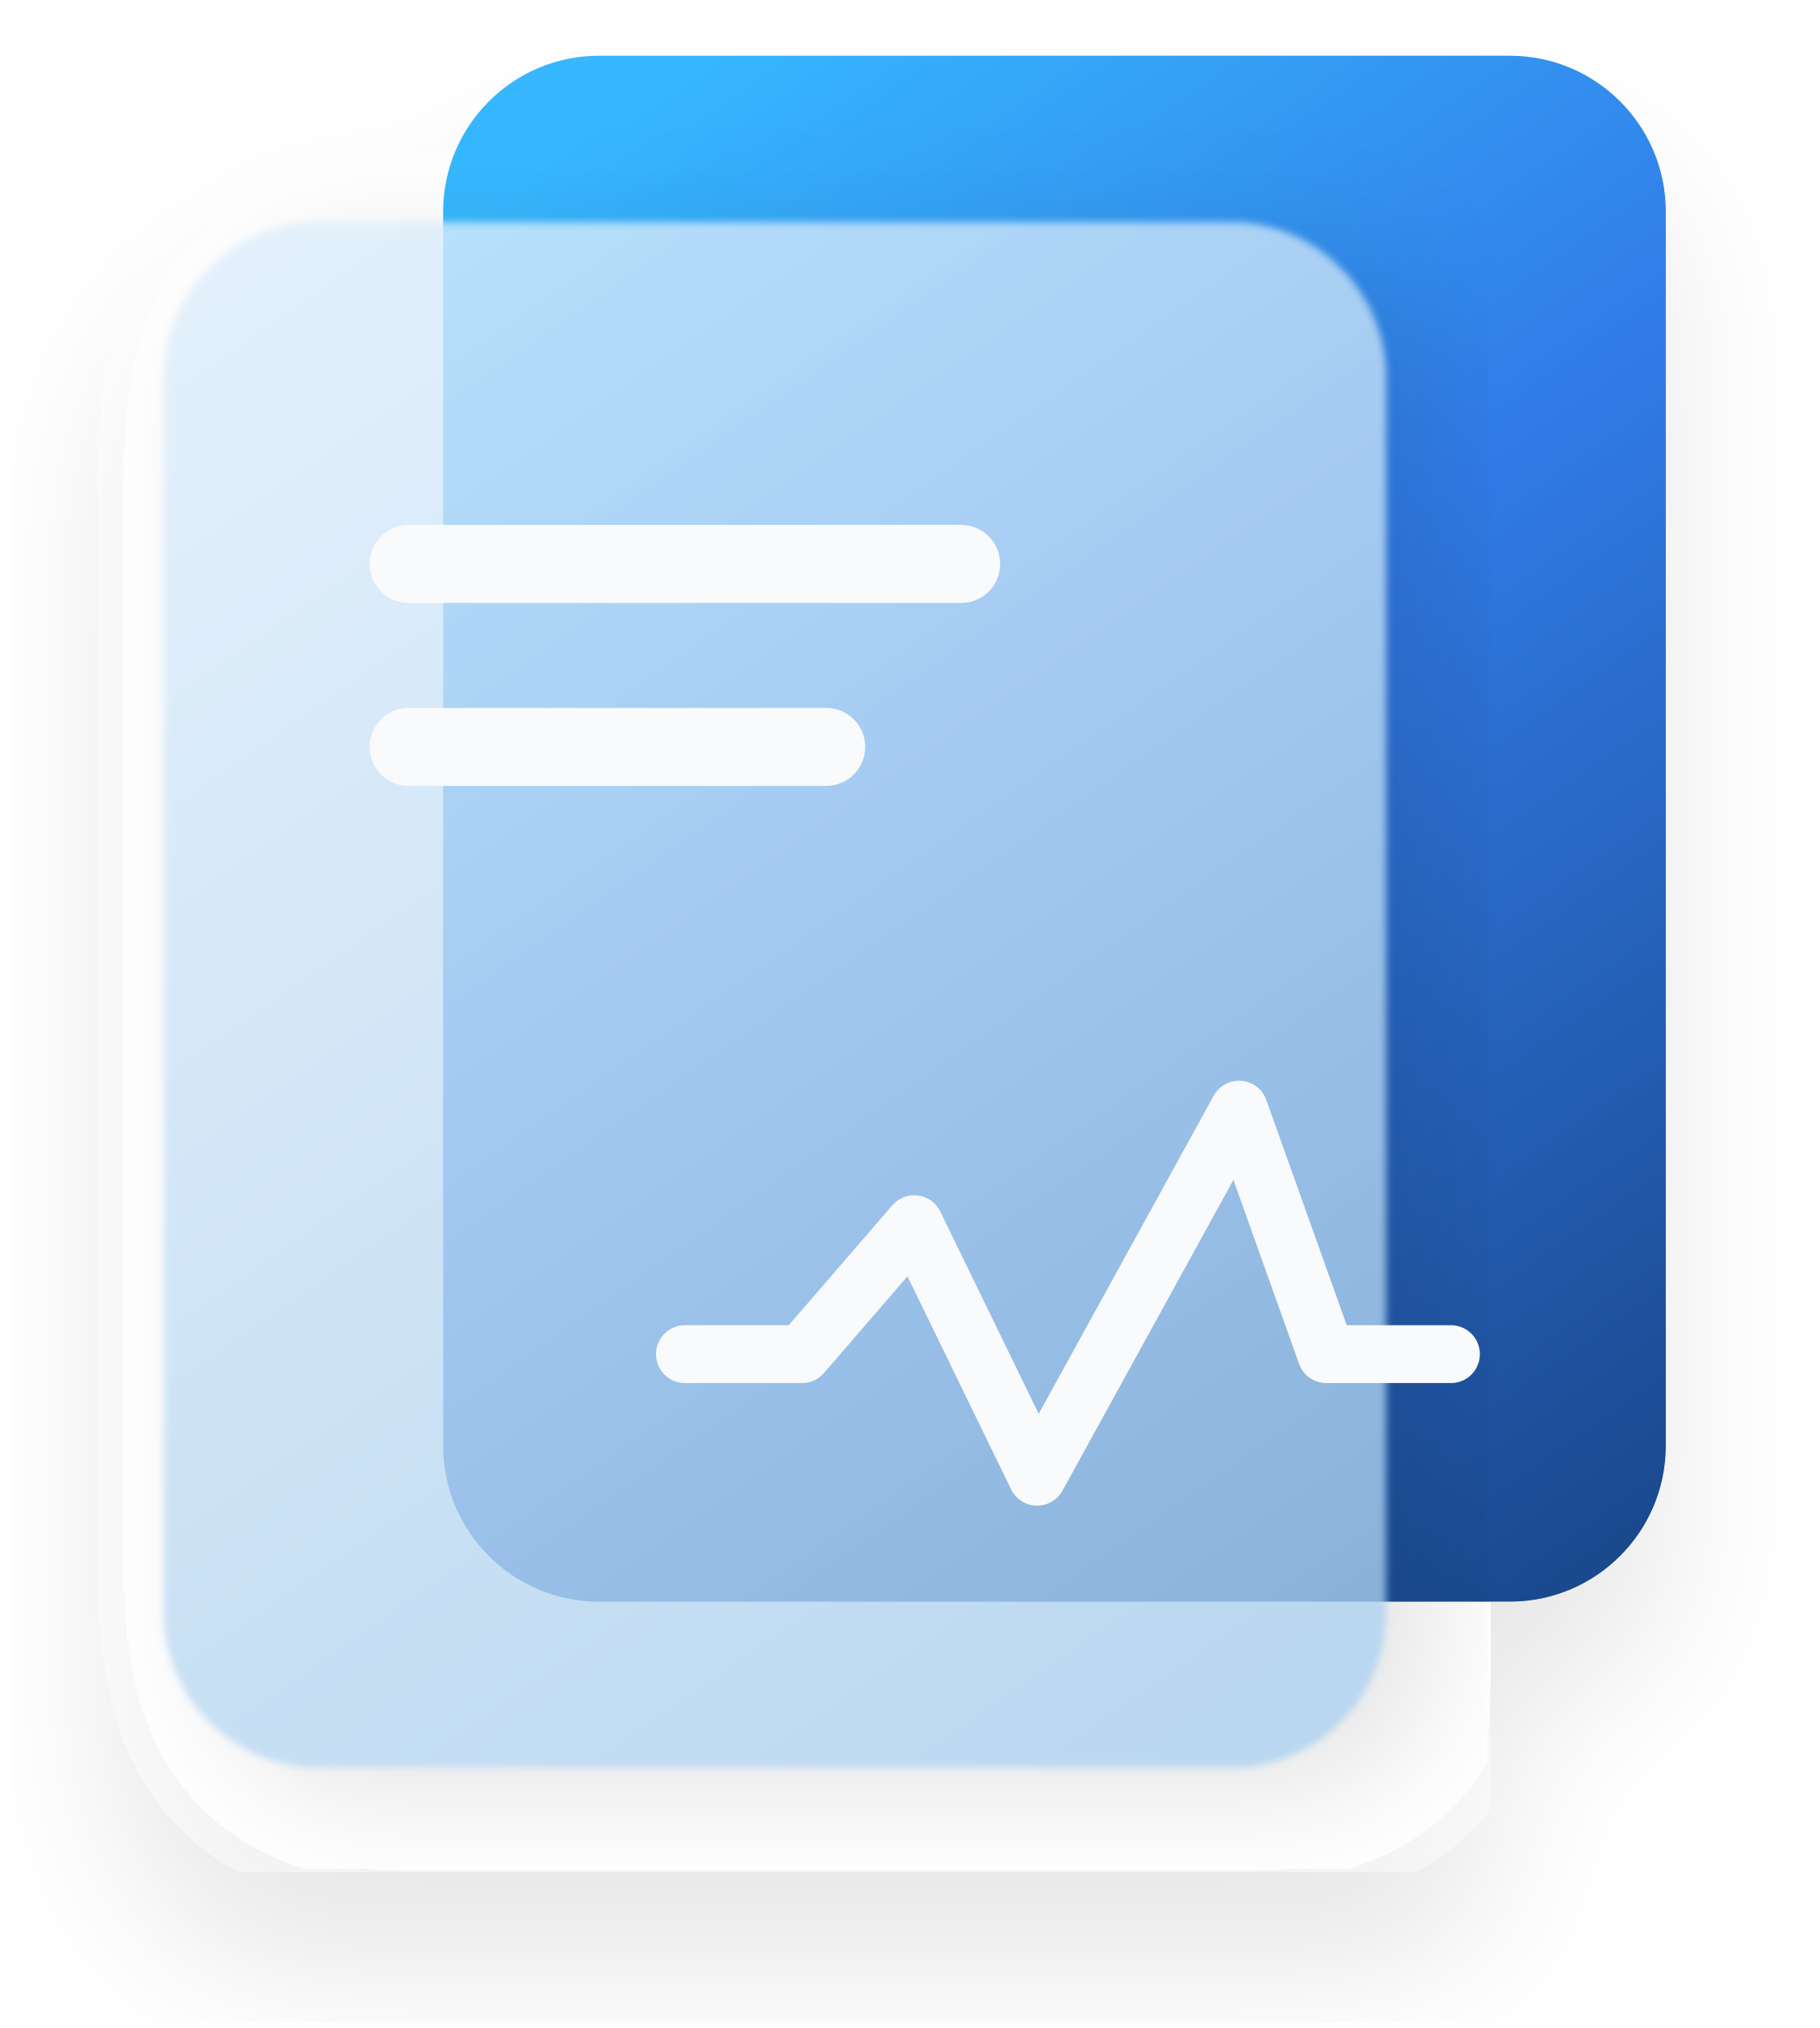
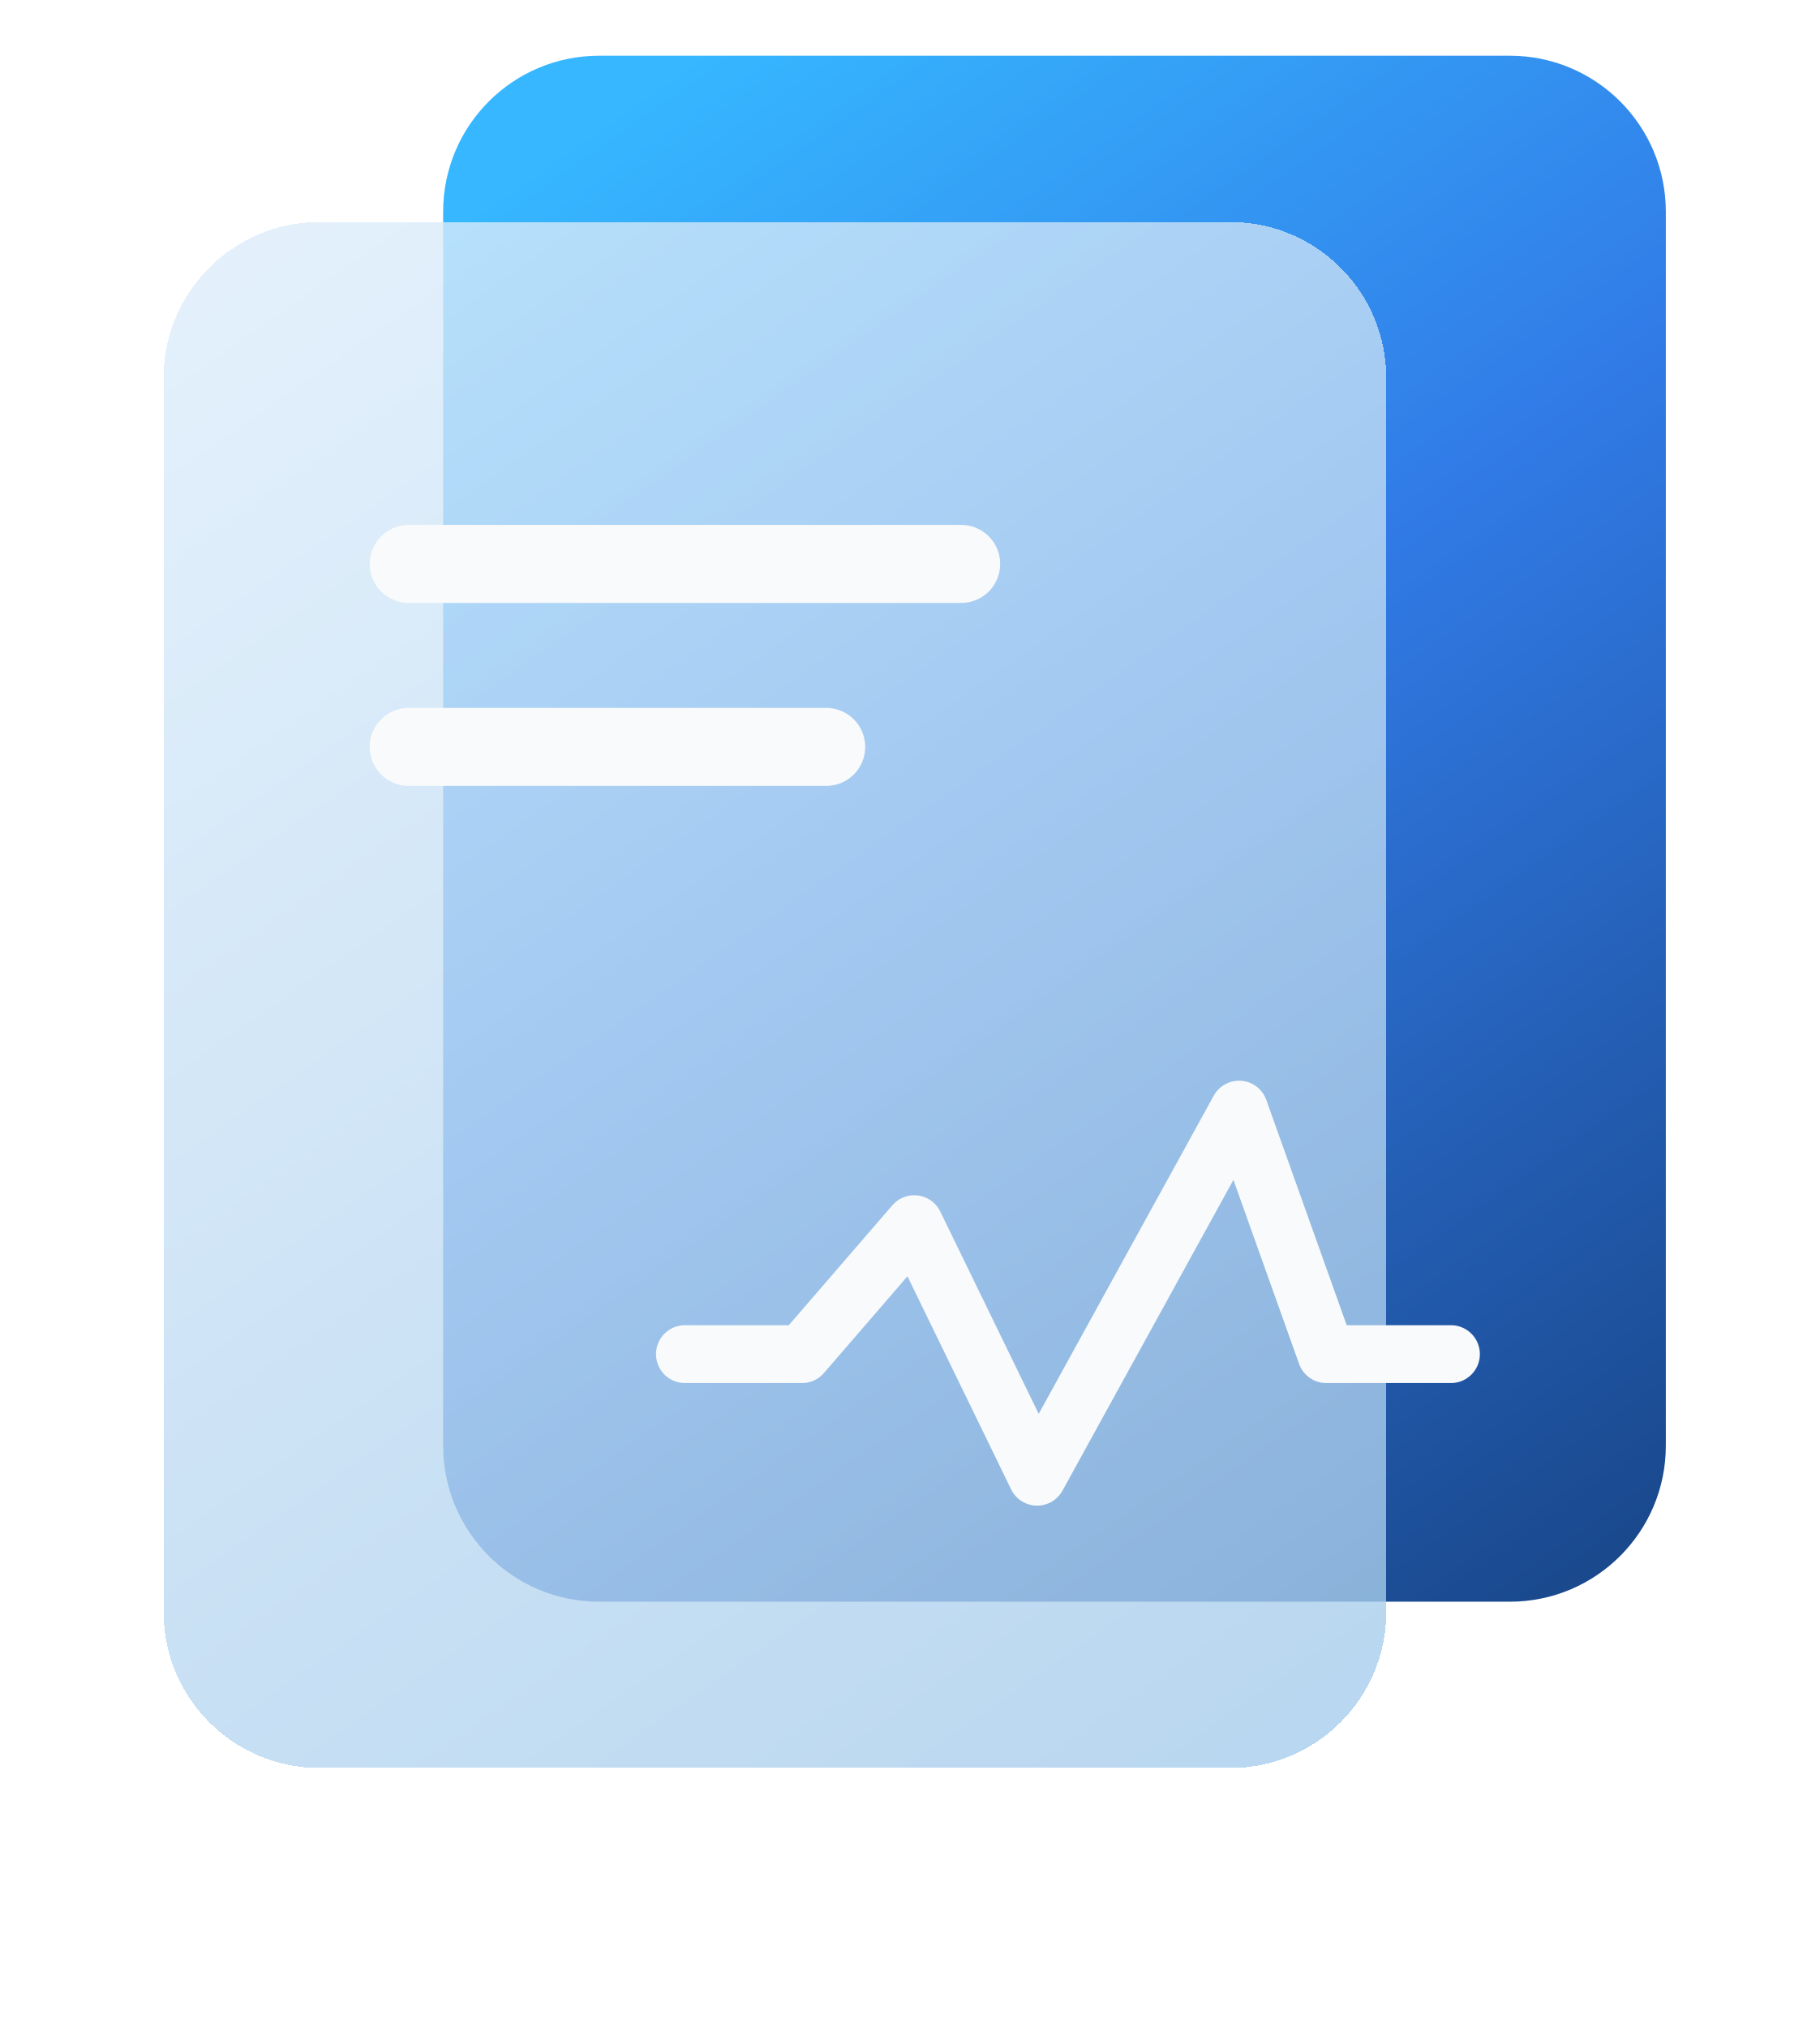
<svg xmlns="http://www.w3.org/2000/svg" width="70" height="78" viewBox="0 0 70 78" fill="none">
-   <g filter="url(#filter0_d_1778_11767)">
+   <g>
    <rect x="17.047" y="2.143" width="47.035" height="59.461" rx="6" fill="url(#paint0_linear_1778_11767)" />
-     <g filter="url(#filter1_f_1778_11767)">
-       <g filter="url(#filter2_d_1778_11767)">
+     <g>
+       <g>
        <rect x="6.293" y="8.539" width="47.035" height="59.461" rx="6" fill="url(#paint1_linear_1778_11767)" fill-opacity="0.79" shape-rendering="crispEdges" />
      </g>
    </g>
    <path d="M15.721 21.689H36.975" stroke="#F9FAFB" stroke-width="3" stroke-linecap="round" />
    <path d="M15.721 28.727H31.783" stroke="#F9FAFB" stroke-width="3" stroke-linecap="round" />
  </g>
  <path d="M26.348 52.082H30.853L35.17 47.084L39.897 56.797L47.665 42.678L51.021 52.082H55.816" stroke="#F9FAFB" stroke-width="2.225" stroke-linecap="round" stroke-linejoin="round" />
  <defs>
-     <filter id="filter0_d_1778_11767" x="0.493" y="-1.857" width="69.389" height="79.657" filterUnits="userSpaceOnUse" color-interpolation-filters="sRGB">
-       <feFlood flood-opacity="0" result="BackgroundImageFix" />
-       <feColorMatrix in="SourceAlpha" type="matrix" values="0 0 0 0 0 0 0 0 0 0 0 0 0 0 0 0 0 0 127 0" result="hardAlpha" />
-       <feOffset dy="4" />
-       <feGaussianBlur stdDeviation="2.9" />
-       <feComposite in2="hardAlpha" operator="out" />
-       <feColorMatrix type="matrix" values="0 0 0 0 0 0 0 0 0 0 0 0 0 0 0 0 0 0 0.09 0" />
-       <feBlend mode="normal" in2="BackgroundImageFix" result="effect1_dropShadow_1778_11767" />
-       <feBlend mode="normal" in="SourceGraphic" in2="effect1_dropShadow_1778_11767" result="shape" />
-     </filter>
-     <filter id="filter1_f_1778_11767" x="2.293" y="4.539" width="55.035" height="67.461" filterUnits="userSpaceOnUse" color-interpolation-filters="sRGB">
-       <feFlood flood-opacity="0" result="BackgroundImageFix" />
-       <feBlend mode="normal" in="SourceGraphic" in2="BackgroundImageFix" result="shape" />
-       <feGaussianBlur stdDeviation="0.15" result="effect1_foregroundBlur_1778_11767" />
-     </filter>
-     <filter id="filter2_d_1778_11767" x="3.593" y="4.839" width="56.435" height="68.861" filterUnits="userSpaceOnUse" color-interpolation-filters="sRGB">
-       <feFlood flood-opacity="0" result="BackgroundImageFix" />
-       <feColorMatrix in="SourceAlpha" type="matrix" values="0 0 0 0 0 0 0 0 0 0 0 0 0 0 0 0 0 0 127 0" result="hardAlpha" />
-       <feOffset dx="2" dy="1" />
-       <feGaussianBlur stdDeviation="2.35" />
-       <feComposite in2="hardAlpha" operator="out" />
-       <feColorMatrix type="matrix" values="0 0 0 0 0 0 0 0 0 0 0 0 0 0 0 0 0 0 0.1 0" />
-       <feBlend mode="normal" in2="BackgroundImageFix" result="effect1_dropShadow_1778_11767" />
-       <feBlend mode="normal" in="SourceGraphic" in2="effect1_dropShadow_1778_11767" result="shape" />
-     </filter>
    <linearGradient id="paint0_linear_1778_11767" x1="17.047" y1="2.143" x2="58.887" y2="61.604" gradientUnits="userSpaceOnUse">
      <stop offset="0.077" stop-color="#36B7FF" />
      <stop offset="0.49" stop-color="#317BE7" />
      <stop offset="1" stop-color="#1A498E" />
    </linearGradient>
    <linearGradient id="paint1_linear_1778_11767" x1="8.238" y1="10.686" x2="128.24" y2="182.905" gradientUnits="userSpaceOnUse">
      <stop stop-color="#DBECFA" />
      <stop offset="1" stop-color="#3A8ACD" />
    </linearGradient>
  </defs>
</svg>
